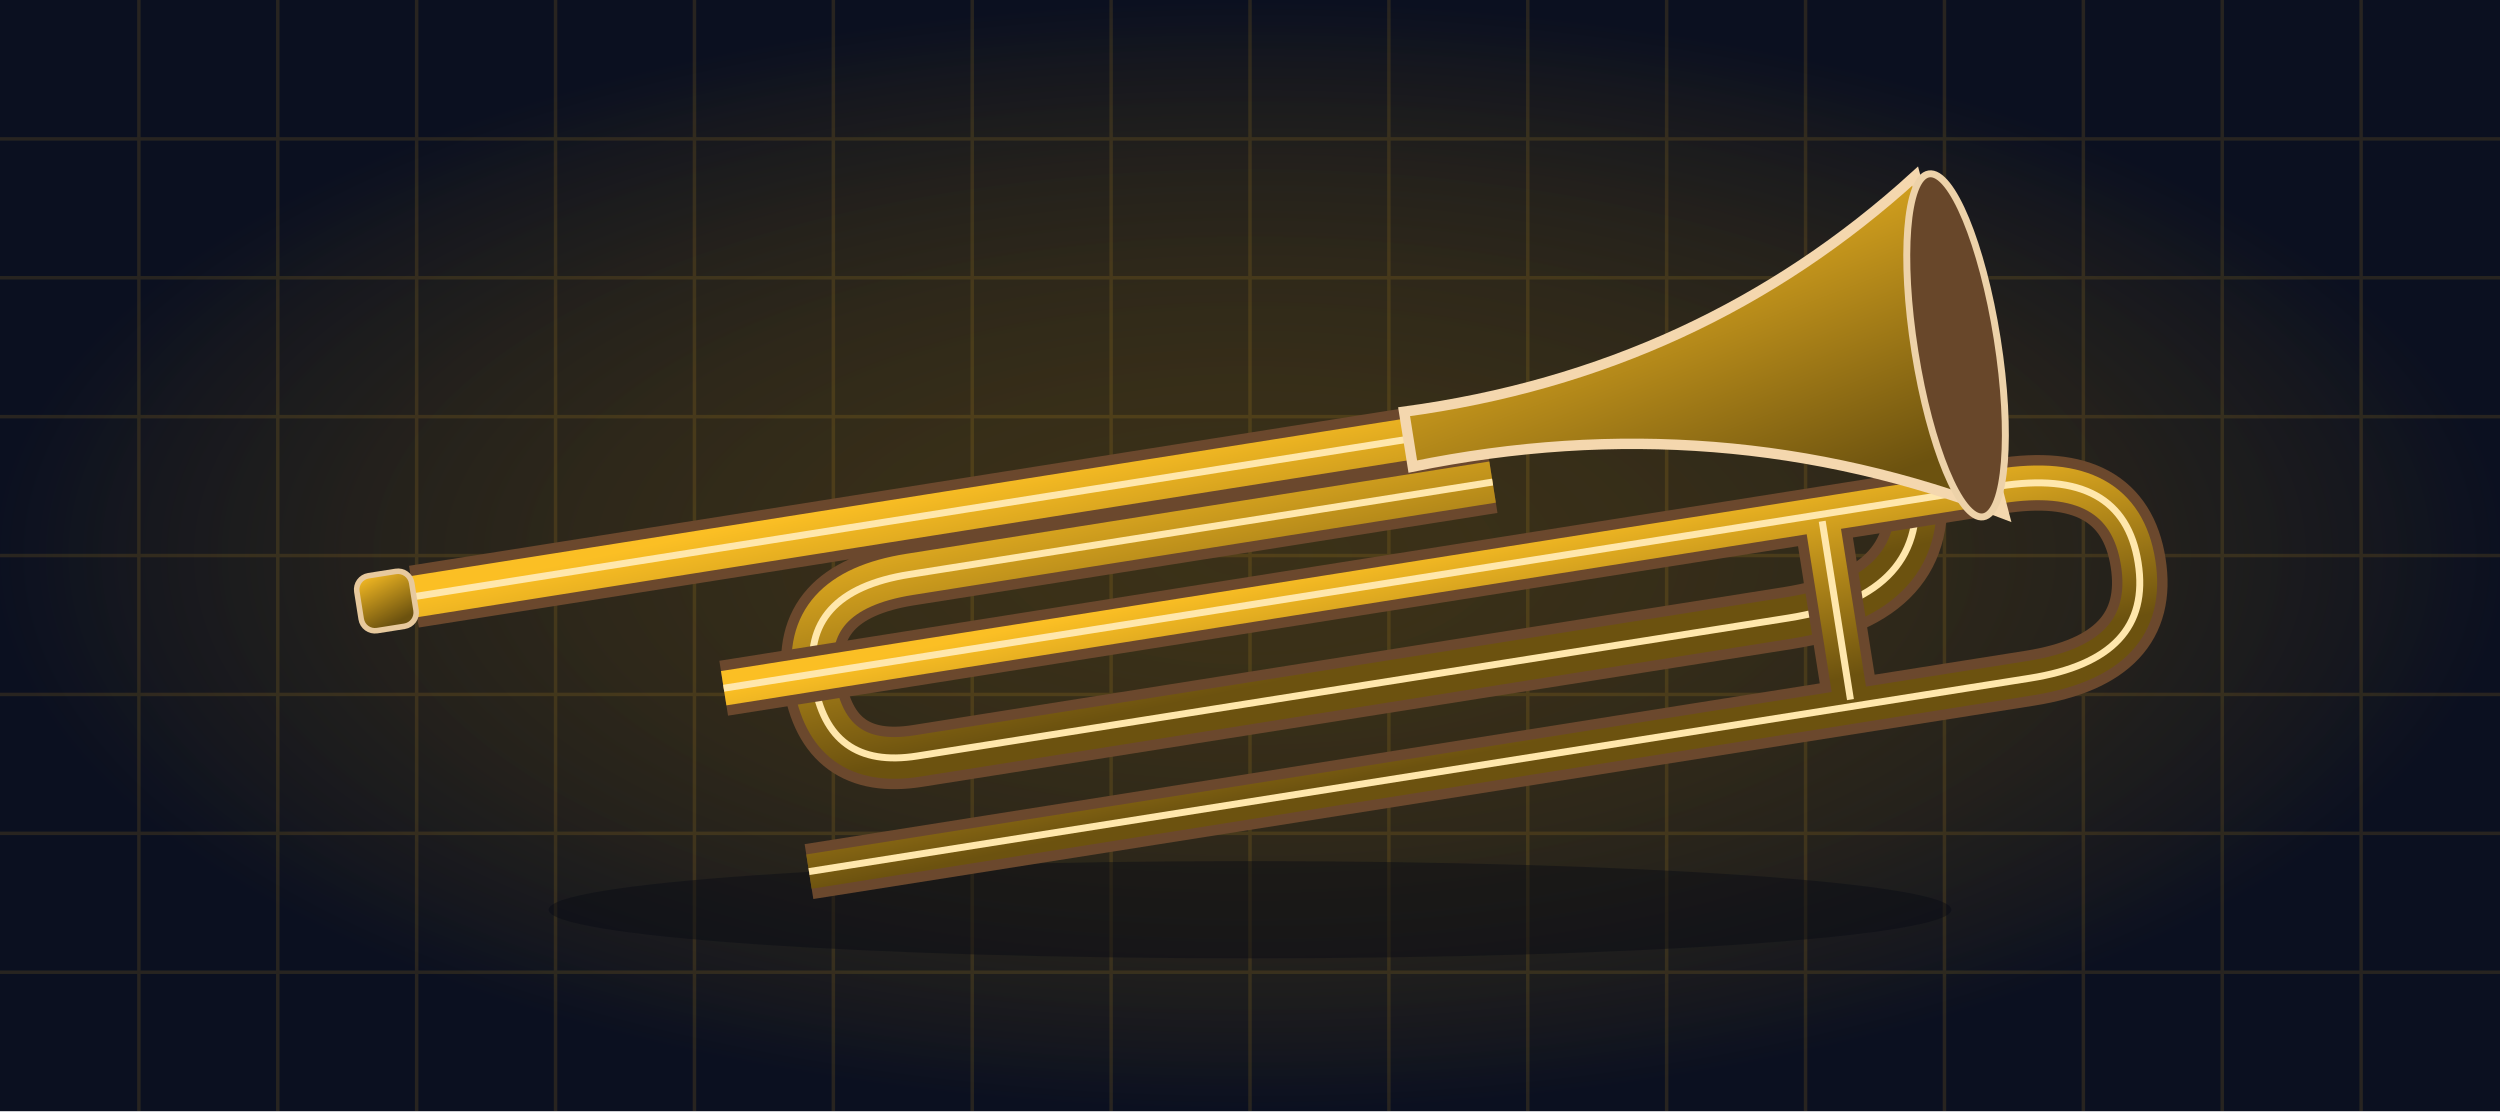
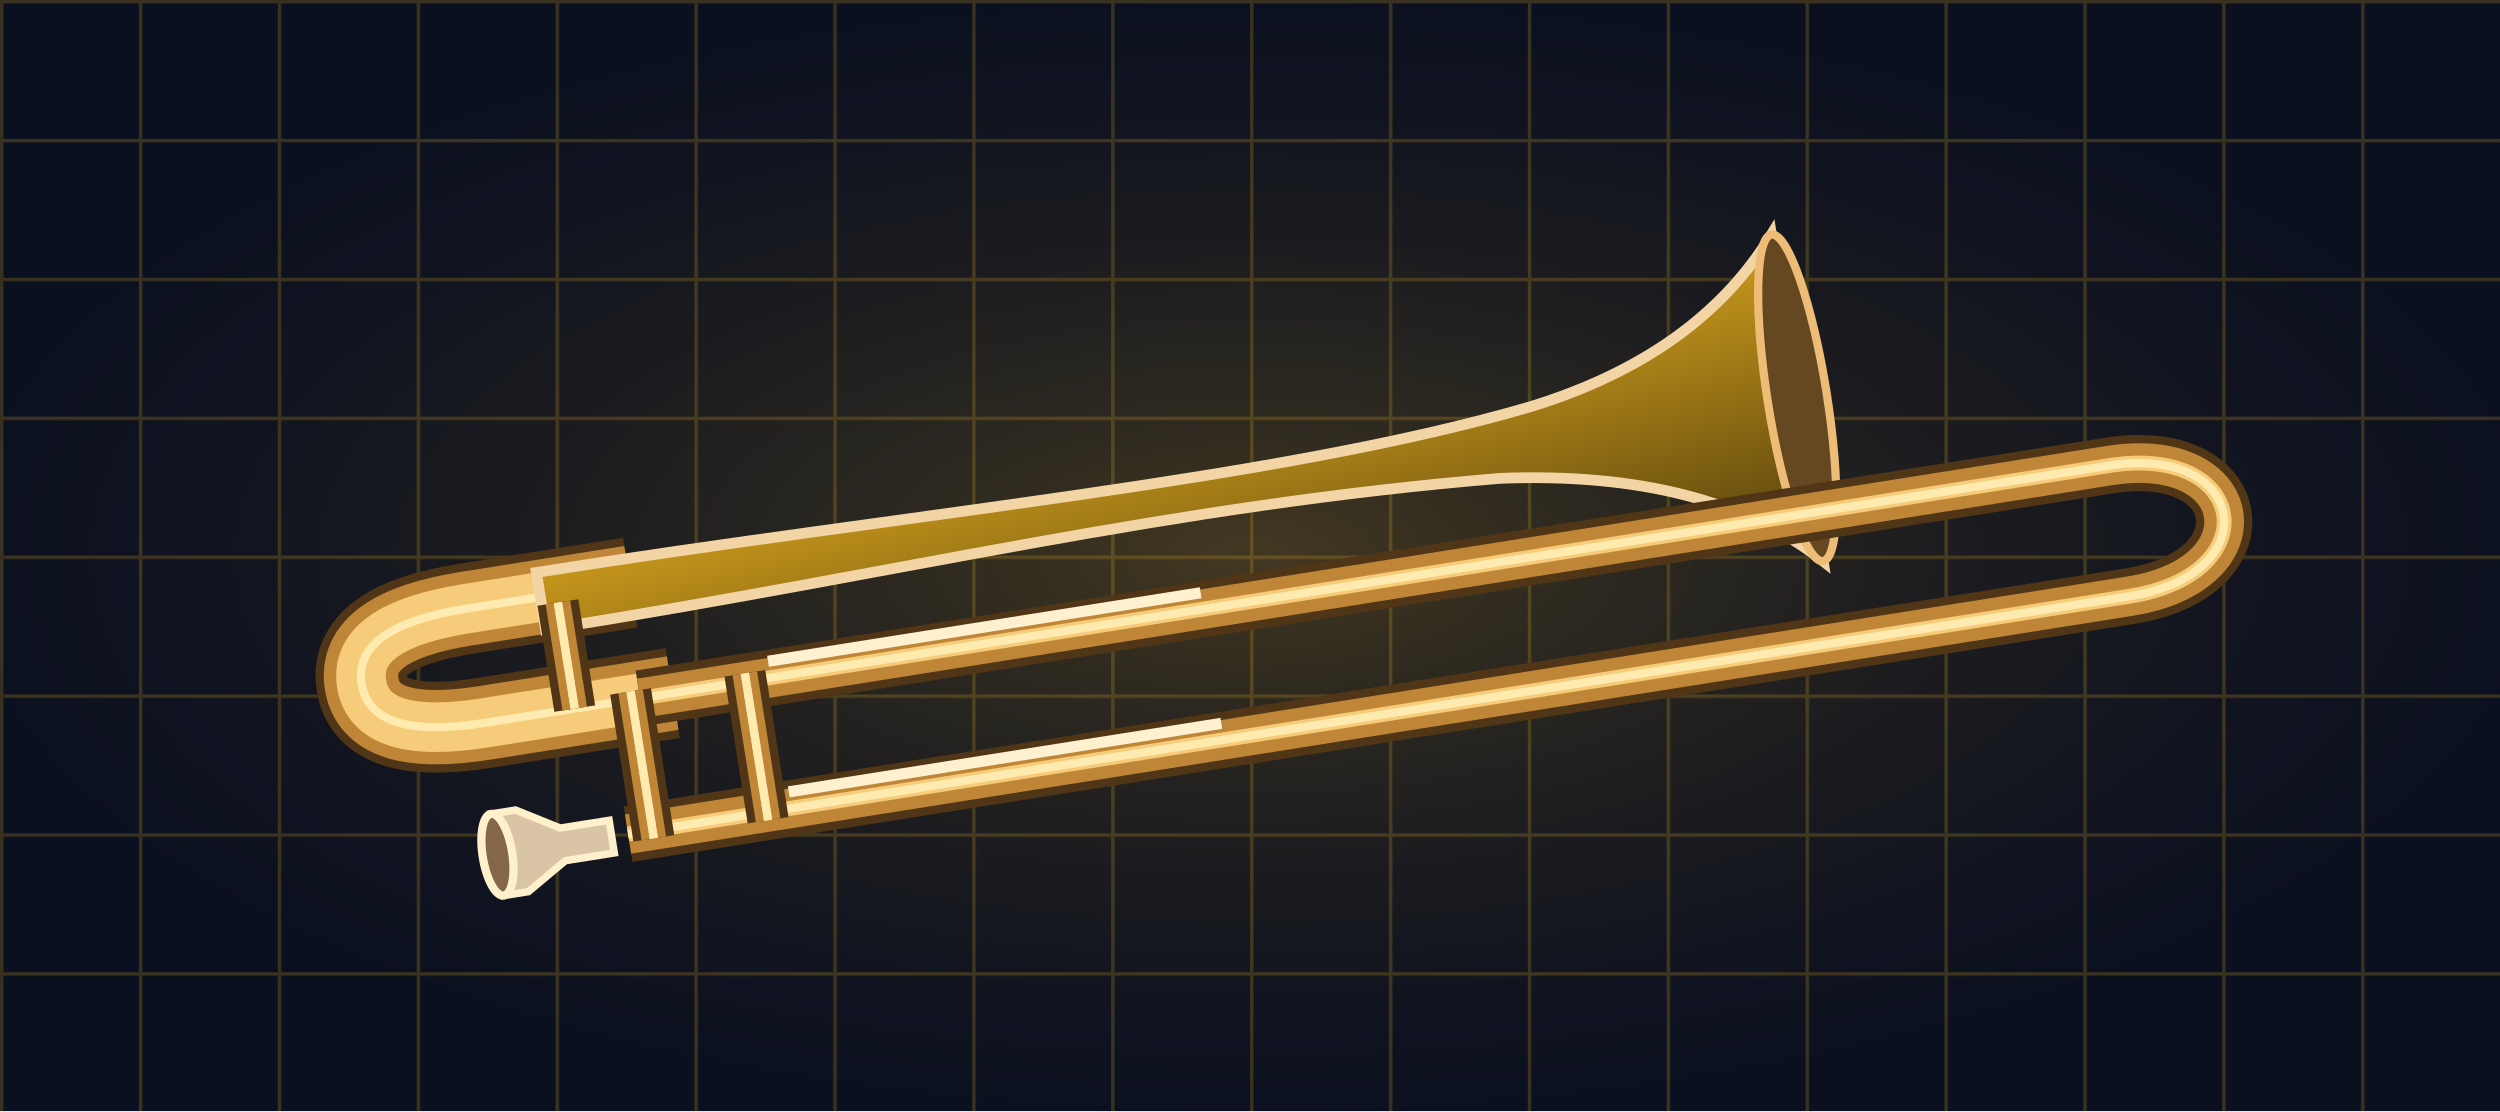
<svg xmlns="http://www.w3.org/2000/svg" viewBox="0 0 360 160">
  <defs>
-     <linearGradient id="metal" x2=".34" y2="1" gradientUnits="objectBoundingBox">
+     <linearGradient id="wood" x1="0%" y1="0%" x2="38%" y2="100%">
      <stop stop-color="#fbbf24" />
      <stop offset="1" stop-color="#6c520f" />
    </linearGradient>
-     <radialGradient id="back">
-       <stop stop-color="#6c520f" stop-opacity=".49" />
-       <stop offset="1" stop-color="#0b1020" />
+     <radialGradient id="halo">
+       <stop stop-color="#fbbf24" stop-opacity=".23" />
+       <stop offset="1" stop-color="#6c520f" stop-opacity="0" />
    </radialGradient>
+     <pattern id="grid" width="20" height="20" patternUnits="userSpaceOnUse">
+       <path d="M20 0H0V20" fill="none" stroke="#fbbf24" stroke-opacity=".19" stroke-width="1" />
+     </pattern>
  </defs>
-   <path fill="#0b1020" d="M0 0h360v160H0z" />
-   <path fill="url(#back)" d="M0 0h360v160H0z" />
-   <g opacity=".12">
-     <path d="M20 0L20 160" fill="none" stroke="#fbbf24" stroke-width="0.5" />
-     <path d="M40 0L40 160" fill="none" stroke="#fbbf24" stroke-width="0.5" />
-     <path d="M60 0L60 160" fill="none" stroke="#fbbf24" stroke-width="0.5" />
-     <path d="M80 0L80 160" fill="none" stroke="#fbbf24" stroke-width="0.5" />
-     <path d="M100 0L100 160" fill="none" stroke="#fbbf24" stroke-width="0.5" />
-     <path d="M120 0L120 160" fill="none" stroke="#fbbf24" stroke-width="0.5" />
-     <path d="M140 0L140 160" fill="none" stroke="#fbbf24" stroke-width="0.5" />
-     <path d="M160 0L160 160" fill="none" stroke="#fbbf24" stroke-width="0.5" />
-     <path d="M180 0L180 160" fill="none" stroke="#fbbf24" stroke-width="0.5" />
-     <path d="M200 0L200 160" fill="none" stroke="#fbbf24" stroke-width="0.5" />
-     <path d="M220 0L220 160" fill="none" stroke="#fbbf24" stroke-width="0.5" />
-     <path d="M240 0L240 160" fill="none" stroke="#fbbf24" stroke-width="0.5" />
-     <path d="M260 0L260 160" fill="none" stroke="#fbbf24" stroke-width="0.5" />
-     <path d="M280 0L280 160" fill="none" stroke="#fbbf24" stroke-width="0.5" />
-     <path d="M300 0L300 160" fill="none" stroke="#fbbf24" stroke-width="0.5" />
-     <path d="M320 0L320 160" fill="none" stroke="#fbbf24" stroke-width="0.5" />
-     <path d="M340 0L340 160" fill="none" stroke="#fbbf24" stroke-width="0.5" />
-     <path d="M0 20L360 20" fill="none" stroke="#fbbf24" stroke-width="0.5" />
-     <path d="M0 40L360 40" fill="none" stroke="#fbbf24" stroke-width="0.5" />
-     <path d="M0 60L360 60" fill="none" stroke="#fbbf24" stroke-width="0.5" />
-     <path d="M0 80L360 80" fill="none" stroke="#fbbf24" stroke-width="0.5" />
-     <path d="M0 100L360 100" fill="none" stroke="#fbbf24" stroke-width="0.5" />
-     <path d="M0 120L360 120" fill="none" stroke="#fbbf24" stroke-width="0.5" />
-     <path d="M0 140L360 140" fill="none" stroke="#fbbf24" stroke-width="0.5" />
-   </g>
-   <ellipse cx="180" cy="131" rx="101" ry="7" fill="#060913" opacity=".44" />
-   <g transform="translate(180 79)">
-     <g transform="rotate(-9)">
-       <path d="M-120 -12H76Q96 -12 96 5Q96 22 75 22H-52Q-65 22 -65 9Q-65 -4 -49 -4H36" fill="none" stroke="#6b482d" stroke-width="9" />
-       <path d="M-120 -12H76Q96 -12 96 5Q96 22 75 22H-52Q-65 22 -65 9Q-65 -4 -49 -4H36" fill="none" stroke="url(#metal)" stroke-width="6" />
-       <path d="M-120 -12H76Q96 -12 96 5Q96 22 75 22H-52Q-65 22 -65 9Q-65 -4 -49 -4H36" fill="none" stroke="#ffe7ac" stroke-width="1" />
-       <path d="M-78 8H108Q126 8 126 22Q126 36 108 36H-70M82 9V35" fill="none" stroke="#6b482d" stroke-width="8" />
-       <path d="M-78 8H108Q126 8 126 22Q126 36 108 36H-70M82 9V35" fill="none" stroke="url(#metal)" stroke-width="5" />
-       <path d="M-78 8H108Q126 8 126 22Q126 36 108 36H-70M82 9V35" fill="none" stroke="#ffe7ac" stroke-width="1" />
-       <path d="M25 -16Q68 -15 103 -38L108 12Q70 -10 25 -8Z" fill="url(#metal)" stroke="#f4d7ae" stroke-width="1.5" />
-       <ellipse cx="105" cy="-13" rx="6" ry="25" fill="#68472a" stroke="#edd2a9" stroke-width="1" />
-       <rect x="-128" y="-16" width="8" height="8" rx="2" fill="url(#metal)" stroke="#e7c99d" stroke-width=".8" />
-     </g>
+   <rect x="0" y="0" width="360" height="160" rx="0" fill="#0b1020" stroke="none" />
+   <ellipse cx="180.0" cy="80.0" rx="187.2" ry="81.6" fill="url(#halo)" stroke="none" />
+   <rect x="0" y="0" width="360" height="160" rx="0" fill="url(#grid)" stroke="none" />
+   <g transform="translate(180 77) rotate(-9) scale(1.190)">
+     <path d="M-75-6H-95Q-109-6-109 1Q-109 8-95 8H-72" fill="none" stroke="#503616" stroke-width="11" />
+     <path d="M-75-6H-95Q-109-6-109 1Q-109 8-95 8H-72" fill="none" stroke="#bf8638" stroke-width="9" />
+     <path d="M-75-6H-95Q-109-6-109 1Q-109 8-95 8H-72" fill="none" stroke="#f6cb79" stroke-width="6" />
+     <path d="M-75-6H-95Q-109-6-109 1Q-109 8-95 8H-72" fill="none" stroke="#ffebaf" stroke-width="1" />
+     <path d="M-86-9C-40-9 5-6 36-10Q57-13 68-26V14Q56 1 31-2C-9-5-42-2-86-2Z" fill="url(#wood)" stroke="#f3d5a5" stroke-width="1.3" />
+     <ellipse cx="68" cy="-6" rx="3.6" ry="20" fill="#654722" stroke="#edbc76" />
+     <path d="M-76 8H104C121 8 121 24 104 24H-80" fill="none" stroke="#503616" stroke-width="6.8" />
+     <path d="M-76 8H104C121 8 121 24 104 24H-80" fill="none" stroke="#bf8638" stroke-width="4.8" />
+     <path d="M-76 8H104C121 8 121 24 104 24H-80" fill="none" stroke="#f6cb79" stroke-width="1.8" />
+     <path d="M-76 8H104C121 8 121 24 104 24H-80" fill="none" stroke="#ffebaf" stroke-width="1" />
+     <path d="M-77 7v18M-63 7v18M-84-5v13" fill="none" stroke="#503616" stroke-width="5" />
+     <path d="M-77 7v18M-63 7v18M-84-5v13" fill="none" stroke="#bf8638" stroke-width="3" />
+     <path d="M-77 7v18M-63 7v18M-84-5v13" fill="none" stroke="#f6cb79" stroke-width="1" />
+     <path d="M-77 7v18M-63 7v18M-84-5v13" fill="none" stroke="#ffebaf" stroke-width="1" />
+     <path d="M-60 6H-7M-60 22H-7" fill="none" stroke="#fff1cf" stroke-width="1.35" />
+     <path d="M-96 19h3l5 3h6v4h-6l-5 3h-3Z" fill="#d9c5a6" stroke="#fff0cc" stroke-width="0.9" />
+     <ellipse cx="-96" cy="24" rx="1.8" ry="5" fill="#836747" stroke="#fff0cc" />
  </g>
</svg>
